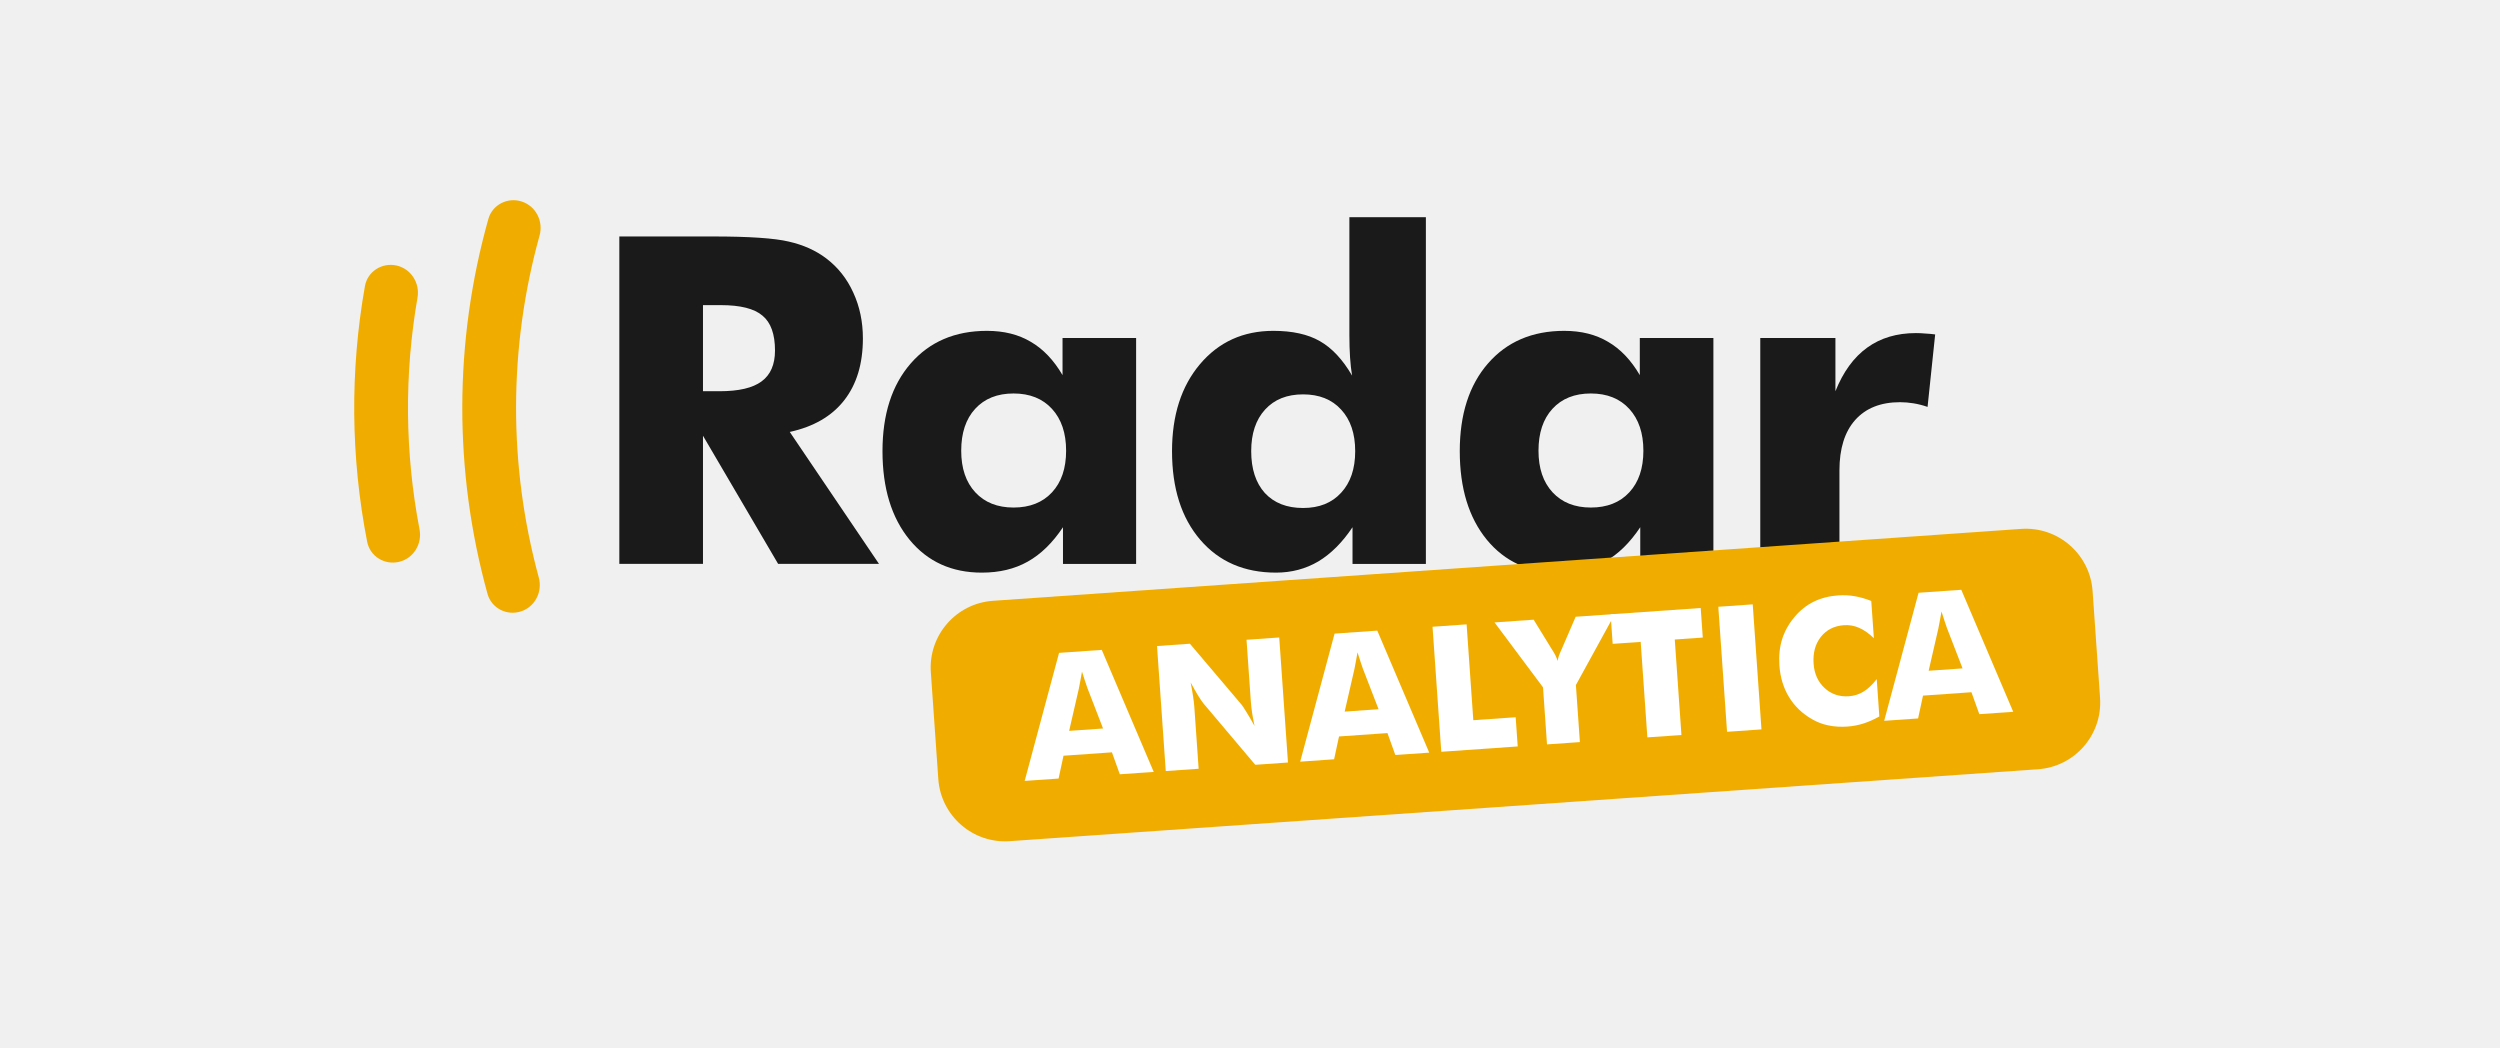
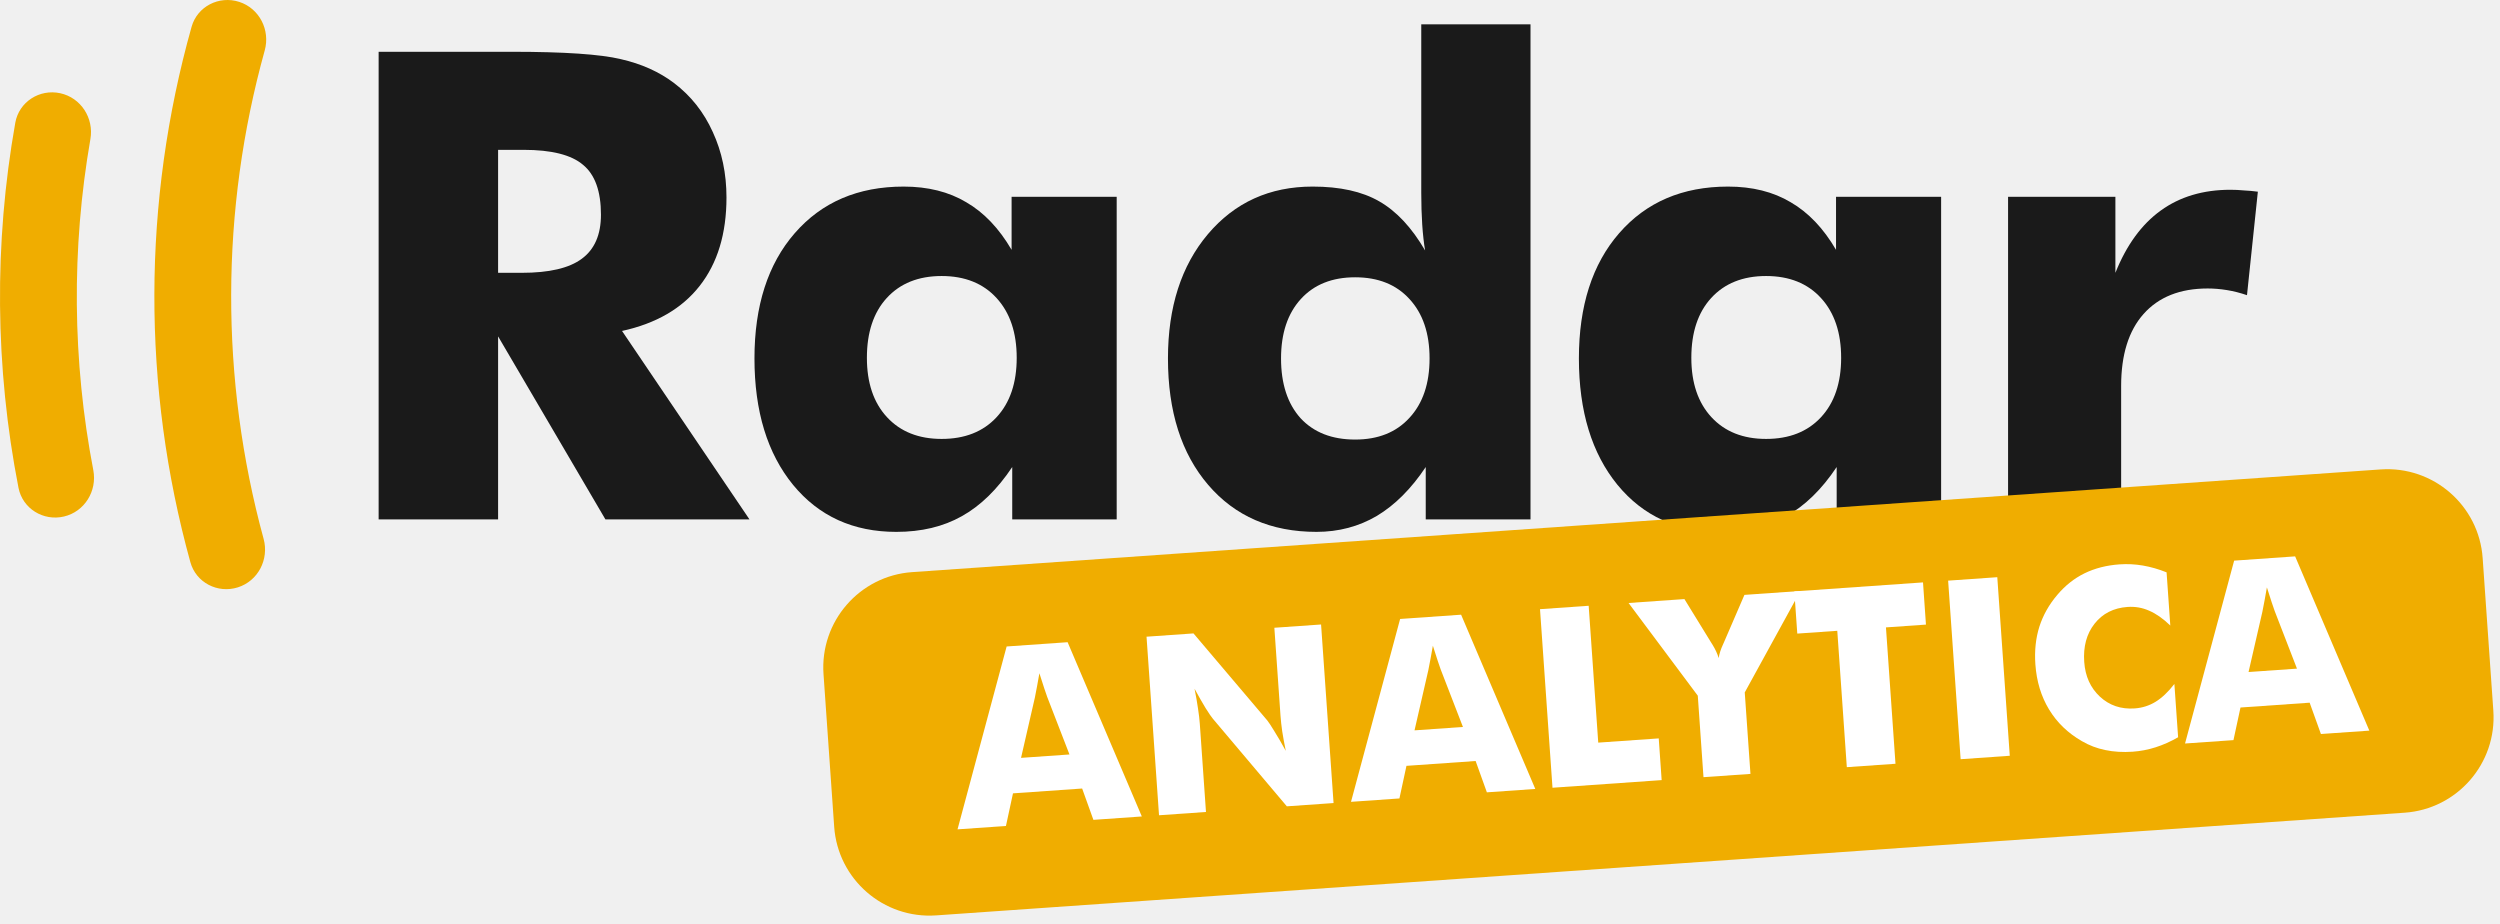
- <svg xmlns="http://www.w3.org/2000/svg" width="487" height="204" viewBox="0 0 487 204" fill="none">
-   <path d="M342.901 109.848V65.844H357.54V76.213C359.05 72.437 361.112 69.605 363.727 67.717C366.341 65.829 369.507 64.885 373.225 64.885C373.835 64.885 374.444 64.914 375.054 64.972C375.693 65.001 376.332 65.06 376.971 65.147L375.49 79.263C374.561 78.944 373.646 78.711 372.745 78.566C371.845 78.421 370.973 78.348 370.131 78.348C366.355 78.348 363.436 79.51 361.374 81.834C359.341 84.128 358.324 87.396 358.324 91.637V109.848H342.901Z" fill="#1A1A1A" />
-   <path d="M320.132 87.803C320.132 84.375 319.217 81.659 317.387 79.655C315.557 77.651 313.059 76.649 309.893 76.649C306.727 76.649 304.229 77.651 302.399 79.655C300.598 81.63 299.698 84.346 299.698 87.803C299.698 91.23 300.613 93.931 302.443 95.906C304.273 97.882 306.756 98.869 309.893 98.869C313.059 98.869 315.557 97.882 317.387 95.906C319.217 93.931 320.132 91.23 320.132 87.803ZM333.769 65.844V109.848H319.522V102.703C317.488 105.753 315.194 107.989 312.638 109.413C310.111 110.836 307.134 111.548 303.706 111.548C297.839 111.548 293.148 109.413 289.633 105.143C286.119 100.844 284.362 95.093 284.362 87.89C284.362 80.715 286.191 75.022 289.851 70.811C293.54 66.57 298.492 64.45 304.708 64.45C308.019 64.45 310.866 65.161 313.248 66.585C315.659 67.979 317.721 70.143 319.434 73.076V65.844H333.769Z" fill="#1A1A1A" />
-   <path d="M263.993 87.889C263.993 84.462 263.078 81.761 261.248 79.785C259.447 77.81 256.979 76.823 253.842 76.823C250.705 76.823 248.236 77.81 246.435 79.785C244.634 81.761 243.734 84.462 243.734 87.889C243.734 91.346 244.62 94.062 246.391 96.037C248.192 97.983 250.676 98.956 253.842 98.956C256.979 98.956 259.447 97.968 261.248 95.993C263.078 94.018 263.993 91.317 263.993 87.889ZM277.761 42.316V109.848H263.47V102.703C261.495 105.665 259.273 107.887 256.804 109.369C254.335 110.821 251.591 111.547 248.57 111.547C242.383 111.547 237.46 109.412 233.8 105.143C230.14 100.873 228.31 95.122 228.31 87.889C228.31 80.889 230.126 75.24 233.756 70.941C237.416 66.613 242.18 64.449 248.047 64.449C251.765 64.449 254.786 65.117 257.109 66.454C259.462 67.79 261.553 70.026 263.383 73.163C263.209 72.117 263.078 70.941 262.991 69.634C262.904 68.298 262.86 66.86 262.86 65.321V42.316H277.761Z" fill="#1A1A1A" />
-   <path d="M207.679 87.803C207.679 84.375 206.764 81.659 204.934 79.655C203.104 77.651 200.606 76.649 197.44 76.649C194.274 76.649 191.776 77.651 189.946 79.655C188.146 81.63 187.245 84.346 187.245 87.803C187.245 91.23 188.16 93.931 189.99 95.906C191.82 97.882 194.303 98.869 197.44 98.869C200.606 98.869 203.104 97.882 204.934 95.906C206.764 93.931 207.679 91.23 207.679 87.803ZM221.316 65.844V109.848H207.069V102.703C205.036 105.753 202.741 107.989 200.185 109.413C197.658 110.836 194.681 111.548 191.253 111.548C185.386 111.548 180.695 109.413 177.181 105.143C173.666 100.844 171.909 95.093 171.909 87.89C171.909 80.715 173.739 75.022 177.399 70.811C181.087 66.57 186.04 64.45 192.256 64.45C195.567 64.45 198.413 65.161 200.795 66.585C203.206 67.979 205.268 70.143 206.982 73.076V65.844H221.316Z" fill="#1A1A1A" />
-   <path d="M120.646 109.847V46.063H138.814C145.93 46.063 150.883 46.397 153.671 47.065C156.489 47.704 158.914 48.793 160.947 50.332C163.242 52.075 164.999 54.297 166.219 56.998C167.468 59.7 168.092 62.677 168.092 65.93C168.092 70.868 166.873 74.891 164.433 77.999C162.022 81.078 158.493 83.125 153.845 84.142L171.229 109.847H151.58L136.941 84.882V109.847H120.646ZM136.941 76.212H140.165C143.912 76.212 146.642 75.573 148.356 74.295C150.099 73.017 150.97 71.013 150.97 68.283C150.97 65.088 150.157 62.822 148.53 61.486C146.933 60.121 144.231 59.438 140.426 59.438H136.941V76.212Z" fill="#1A1A1A" />
-   <path d="M181.327 130.952C180.824 123.769 186.24 117.538 193.423 117.036L393.72 103.03C400.903 102.528 407.133 107.944 407.635 115.127L409.091 135.937C409.593 143.12 404.177 149.35 396.994 149.852L196.697 163.859C189.514 164.361 183.284 158.945 182.782 151.762L181.327 130.952Z" fill="#F0AD00" />
-   <path d="M101.45 119.114C98.693 119.991 95.737 118.47 94.966 115.681C88.363 91.782 88.42 66.528 95.131 42.659C95.914 39.874 98.877 38.366 101.63 39.255C104.383 40.145 105.882 43.095 105.108 45.883C99.058 67.669 99.006 90.689 104.957 112.502C105.719 115.293 104.206 118.237 101.45 119.114Z" fill="#F0AD00" />
-   <path d="M77.723 109.453C74.907 110.116 72.076 108.373 71.522 105.534C68.313 89.106 68.165 72.225 71.085 55.743C71.59 52.895 74.39 51.102 77.217 51.716C80.044 52.33 81.826 55.118 81.331 57.968C78.731 72.922 78.865 88.224 81.727 103.13C82.272 105.971 80.539 108.79 77.723 109.453Z" fill="#F0AD00" />
-   <path d="M375.702 130.664L382.307 130.202L379.266 122.34C379.172 122.101 379.039 121.715 378.868 121.181C378.697 120.646 378.476 119.96 378.205 119.12C378.103 119.729 377.999 120.311 377.893 120.864C377.798 121.417 377.695 121.948 377.586 122.457L375.702 130.664ZM367.039 140.414L373.737 115.471L382.056 114.889L392.177 138.657L385.572 139.118L384.036 134.846L374.603 135.505L373.644 139.953L367.039 140.414Z" fill="white" />
-   <path d="M364.522 117.069L365.029 124.322C364.049 123.377 363.088 122.703 362.146 122.3C361.214 121.886 360.232 121.715 359.201 121.787C357.293 121.921 355.792 122.683 354.696 124.075C353.611 125.455 353.142 127.193 353.289 129.289C353.425 131.241 354.138 132.819 355.425 134.022C356.724 135.224 358.305 135.759 360.169 135.629C361.2 135.557 362.149 135.257 363.015 134.728C363.891 134.187 364.748 133.375 365.586 132.291L366.094 139.562C365.076 140.145 364.055 140.601 363.03 140.929C362.006 141.257 360.961 141.459 359.896 141.533C358.565 141.626 357.323 141.551 356.169 141.309C355.027 141.077 353.962 140.672 352.975 140.094C351.07 139.002 349.576 137.562 348.493 135.777C347.41 133.991 346.787 131.94 346.625 129.622C346.495 127.758 346.676 126.046 347.168 124.485C347.671 122.911 348.49 121.461 349.623 120.133C350.693 118.866 351.929 117.888 353.33 117.199C354.741 116.51 356.335 116.103 358.109 115.979C359.174 115.905 360.236 115.958 361.297 116.141C362.357 116.323 363.432 116.632 364.522 117.069Z" fill="white" />
-   <path d="M336.429 142.555L334.726 118.199L341.43 117.73L343.133 142.086L336.429 142.555Z" fill="white" />
-   <path d="M320.906 143.641L319.605 125.041L314.149 125.422L313.746 119.666L331.298 118.439L331.7 124.195L326.244 124.577L327.544 143.177L320.906 143.641Z" fill="white" />
-   <path d="M301.356 145.007L300.579 133.894L291.135 121.247L298.755 120.714L302.471 126.757C302.495 126.789 302.533 126.847 302.584 126.933C302.973 127.563 303.255 128.173 303.43 128.763C303.503 128.212 303.699 127.591 304.019 126.899C304.077 126.773 304.115 126.687 304.135 126.641L306.94 120.142L314.576 119.608L306.984 133.446L307.762 144.56L301.356 145.007Z" fill="white" />
-   <path d="M280.76 146.448L279.057 122.091L285.695 121.627L287 140.294L295.252 139.717L295.65 145.406L280.76 146.448Z" fill="white" />
-   <path d="M261.941 138.62L268.545 138.158L265.505 130.295C265.41 130.057 265.277 129.671 265.106 129.136C264.935 128.602 264.714 127.916 264.444 127.076C264.341 127.685 264.237 128.267 264.131 128.82C264.036 129.373 263.934 129.904 263.824 130.413L261.941 138.62ZM253.277 148.37L259.976 123.426L268.294 122.845L278.415 146.612L271.81 147.074L270.275 142.801L260.841 143.461L259.882 147.908L253.277 148.37Z" fill="white" />
-   <path d="M227.09 150.201L225.387 125.845L231.792 125.397L241.868 137.281C242.063 137.524 242.388 138.019 242.841 138.768C243.305 139.504 243.818 140.388 244.381 141.419C244.177 140.419 244.014 139.527 243.893 138.744C243.782 137.961 243.706 137.264 243.663 136.654L242.822 124.626L249.194 124.18L250.897 148.536L244.525 148.982L234.446 137.048C234.239 136.806 233.904 136.317 233.44 135.58C232.987 134.832 232.485 133.953 231.935 132.944C232.139 133.955 232.297 134.852 232.407 135.636C232.529 136.418 232.611 137.115 232.654 137.725L233.495 149.753L227.09 150.201Z" fill="white" />
-   <path d="M208.27 142.372L214.875 141.91L211.834 134.048C211.74 133.809 211.607 133.423 211.436 132.889C211.264 132.355 211.044 131.668 210.773 130.829C210.671 131.438 210.567 132.019 210.461 132.572C210.365 133.125 210.263 133.656 210.154 134.165L208.27 142.372ZM199.607 152.123L206.305 127.179L214.623 126.597L224.745 150.365L218.14 150.827L216.604 146.554L207.171 147.213L206.211 151.661L199.607 152.123Z" fill="white" />
+ <svg xmlns="http://www.w3.org/2000/svg" width="341" height="126" viewBox="0 0 341 126" fill="none">
+   <path d="M273.901 70.848V26.844H288.54V37.213C290.05 33.437 292.112 30.605 294.727 28.717C297.341 26.829 300.507 25.885 304.225 25.885C304.835 25.885 305.444 25.914 306.054 25.973C306.693 26.002 307.332 26.06 307.971 26.147L306.49 40.263C305.561 39.944 304.646 39.711 303.745 39.566C302.845 39.421 301.973 39.348 301.131 39.348C297.355 39.348 294.436 40.51 292.374 42.834C290.341 45.128 289.324 48.396 289.324 52.637V70.848H273.901Z" fill="#1A1A1A" />
+   <path d="M251.132 48.803C251.132 45.375 250.217 42.659 248.387 40.655C246.557 38.651 244.059 37.649 240.893 37.649C237.727 37.649 235.229 38.651 233.399 40.655C231.598 42.63 230.698 45.346 230.698 48.803C230.698 52.23 231.613 54.931 233.443 56.906C235.273 58.882 237.756 59.869 240.893 59.869C244.059 59.869 246.557 58.882 248.387 56.906C250.217 54.931 251.132 52.23 251.132 48.803ZM264.769 26.844V70.848H250.522V63.703C248.488 66.753 246.194 68.99 243.638 70.413C241.111 71.836 238.134 72.548 234.706 72.548C228.839 72.548 224.148 70.413 220.633 66.143C217.119 61.844 215.362 56.093 215.362 48.89C215.362 41.715 217.191 36.022 220.851 31.811C224.54 27.57 229.492 25.45 235.708 25.45C239.019 25.45 241.866 26.161 244.248 27.585C246.659 28.979 248.721 31.143 250.434 34.076V26.844H264.769Z" fill="#1A1A1A" />
+   <path d="M194.993 48.889C194.993 45.462 194.078 42.761 192.248 40.785C190.447 38.81 187.979 37.823 184.842 37.823C181.705 37.823 179.236 38.81 177.435 40.785C175.634 42.761 174.734 45.462 174.734 48.889C174.734 52.346 175.62 55.062 177.391 57.037C179.192 58.983 181.676 59.956 184.842 59.956C187.979 59.956 190.447 58.968 192.248 56.993C194.078 55.018 194.993 52.317 194.993 48.889ZM208.761 3.316V70.848H194.47V63.703C192.495 66.665 190.273 68.887 187.804 70.369C185.335 71.821 182.591 72.547 179.57 72.547C173.383 72.547 168.46 70.412 164.8 66.143C161.14 61.873 159.31 56.122 159.31 48.889C159.31 41.889 161.126 36.24 164.756 31.941C168.416 27.613 173.18 25.449 179.047 25.449C182.765 25.449 185.786 26.117 188.109 27.453C190.462 28.79 192.553 31.026 194.383 34.163C194.209 33.117 194.078 31.941 193.991 30.634C193.904 29.298 193.86 27.86 193.86 26.321V3.316H208.761Z" fill="#1A1A1A" />
+   <path d="M138.679 48.803C138.679 45.375 137.764 42.659 135.934 40.655C134.104 38.651 131.606 37.649 128.44 37.649C125.274 37.649 122.776 38.651 120.946 40.655C119.146 42.63 118.245 45.346 118.245 48.803C118.245 52.23 119.16 54.931 120.99 56.906C122.82 58.882 125.303 59.869 128.44 59.869C131.606 59.869 134.104 58.882 135.934 56.906C137.764 54.931 138.679 52.23 138.679 48.803ZM152.316 26.844V70.848H138.069V63.703C136.036 66.753 133.741 68.99 131.185 70.413C128.658 71.836 125.681 72.548 122.253 72.548C116.386 72.548 111.695 70.413 108.181 66.143C104.666 61.844 102.909 56.093 102.909 48.89C102.909 41.715 104.739 36.022 108.399 31.811C112.087 27.57 117.04 25.45 123.256 25.45C126.567 25.45 129.413 26.161 131.795 27.585C134.206 28.979 136.268 31.143 137.982 34.076V26.844H152.316Z" fill="#1A1A1A" />
+   <path d="M51.646 70.847V7.063H69.814C76.93 7.063 81.883 7.397 84.671 8.065C87.489 8.704 89.914 9.793 91.947 11.332C94.242 13.075 95.999 15.297 97.219 17.998C98.468 20.7 99.092 23.677 99.092 26.93C99.092 31.868 97.873 35.891 95.433 38.999C93.022 42.078 89.493 44.125 84.845 45.142L102.229 70.847H82.58L67.941 45.883V70.847H51.646ZM67.941 37.212H71.165C74.912 37.212 77.642 36.573 79.356 35.295C81.099 34.017 81.97 32.013 81.97 29.283C81.97 26.088 81.157 23.822 79.53 22.486C77.933 21.121 75.231 20.438 71.426 20.438H67.941V37.212Z" fill="#1A1A1A" />
+   <path d="M112.327 91.952C111.824 84.769 117.24 78.538 124.423 78.036L324.72 64.03C331.903 63.528 338.133 68.944 338.635 76.127L340.091 96.937C340.593 104.12 335.177 110.35 327.994 110.852L127.697 124.859C120.514 125.361 114.284 119.945 113.782 112.762L112.327 91.952Z" fill="#F0AD00" />
+   <path d="M32.45 80.114C29.693 80.991 26.737 79.47 25.966 76.681C19.363 52.782 19.42 27.528 26.131 3.659C26.914 0.874 29.877 -0.634 32.63 0.255C35.383 1.145 36.882 4.095 36.108 6.883C30.058 28.669 30.006 51.689 35.958 73.502C36.719 76.293 35.206 79.237 32.45 80.114Z" fill="#F0AD00" />
+   <path d="M8.723 70.453C5.907 71.116 3.076 69.373 2.522 66.534C-0.687 50.105 -0.835 33.225 2.085 16.743C2.59 13.895 5.39 12.102 8.217 12.716C11.044 13.33 12.826 16.118 12.331 18.968C9.731 33.922 9.865 49.224 12.727 64.13C13.272 66.971 11.539 69.79 8.723 70.453Z" fill="#F0AD00" />
+   <path d="M306.702 91.664L313.307 91.202L310.266 83.34C310.172 83.101 310.039 82.715 309.868 82.181C309.697 81.647 309.476 80.96 309.205 80.121C309.103 80.73 308.999 81.311 308.893 81.864C308.798 82.417 308.695 82.948 308.586 83.457L306.702 91.664ZM298.039 101.414L304.737 76.471L313.056 75.889L323.177 99.657L316.572 100.118L315.036 95.846L305.603 96.505L304.644 100.953L298.039 101.414Z" fill="white" />
+   <path d="M295.522 78.069L296.029 85.322C295.049 84.377 294.088 83.703 293.146 83.3C292.214 82.886 291.232 82.715 290.201 82.787C288.293 82.921 286.792 83.683 285.696 85.075C284.611 86.455 284.142 88.193 284.289 90.289C284.425 92.241 285.138 93.819 286.425 95.022C287.724 96.224 289.305 96.76 291.169 96.629C292.2 96.557 293.149 96.257 294.015 95.728C294.891 95.188 295.748 94.375 296.586 93.291L297.094 100.562C296.076 101.145 295.055 101.601 294.03 101.929C293.006 102.257 291.961 102.459 290.896 102.533C289.565 102.626 288.323 102.551 287.169 102.309C286.027 102.077 284.962 101.672 283.975 101.094C282.07 100.002 280.576 98.562 279.493 96.777C278.41 94.991 277.787 92.94 277.625 90.621C277.495 88.758 277.676 87.046 278.168 85.484C278.671 83.911 279.49 82.461 280.623 81.133C281.693 79.866 282.929 78.888 284.33 78.199C285.741 77.51 287.335 77.103 289.109 76.979C290.174 76.905 291.236 76.958 292.297 77.141C293.357 77.323 294.432 77.632 295.522 78.069Z" fill="white" />
+   <path d="M267.429 103.555L265.726 79.199L272.43 78.73L274.133 103.086L267.429 103.555Z" fill="white" />
+   <path d="M251.906 104.641L250.605 86.041L245.149 86.422L244.746 80.666L262.298 79.439L262.7 85.195L257.244 85.577L258.544 104.177L251.906 104.641Z" fill="white" />
+   <path d="M232.356 106.007L231.579 94.894L222.135 82.247L229.755 81.714L233.471 87.757C233.495 87.789 233.533 87.847 233.584 87.933C233.973 88.563 234.255 89.173 234.43 89.763C234.503 89.212 234.699 88.591 235.019 87.9C235.077 87.773 235.115 87.686 235.135 87.641L237.94 81.142L245.576 80.608L237.984 94.446L238.762 105.56L232.356 106.007Z" fill="white" />
+   <path d="M211.76 107.448L210.057 83.091L216.695 82.627L218 101.294L226.252 100.717L226.65 106.406L211.76 107.448Z" fill="white" />
+   <path d="M192.941 99.62L199.545 99.158L196.505 91.296C196.41 91.057 196.277 90.671 196.106 90.136C195.935 89.602 195.714 88.915 195.444 88.076C195.341 88.685 195.237 89.266 195.131 89.82C195.036 90.373 194.934 90.904 194.824 91.413L192.941 99.62ZM184.277 109.37L190.976 84.427L199.294 83.845L209.415 107.612L202.81 108.074L201.275 103.801L191.841 104.461L190.882 108.908L184.277 109.37Z" fill="white" />
+   <path d="M158.09 111.201L156.387 86.845L162.792 86.397L172.868 98.281C173.063 98.524 173.388 99.019 173.841 99.768C174.305 100.504 174.818 101.388 175.381 102.419C175.177 101.419 175.014 100.527 174.893 99.745C174.782 98.961 174.706 98.264 174.663 97.654L173.822 85.626L180.194 85.18L181.897 109.536L175.525 109.982L165.446 98.048C165.239 97.806 164.904 97.317 164.44 96.58C163.987 95.832 163.485 94.953 162.935 93.944C163.139 94.955 163.297 95.852 163.407 96.636C163.529 97.418 163.611 98.115 163.654 98.725L164.495 110.753L158.09 111.201Z" fill="white" />
+   <path d="M139.27 103.372L145.875 102.91L142.834 95.048C142.74 94.809 142.607 94.423 142.436 93.889C142.264 93.355 142.044 92.668 141.773 91.829C141.671 92.438 141.567 93.019 141.461 93.572C141.365 94.125 141.263 94.656 141.154 95.165L139.27 103.372ZM130.607 113.123L137.305 88.179L145.623 87.597L155.745 111.365L149.14 111.827L147.604 107.554L138.171 108.213L137.211 112.661L130.607 113.123Z" fill="white" />
</svg>
